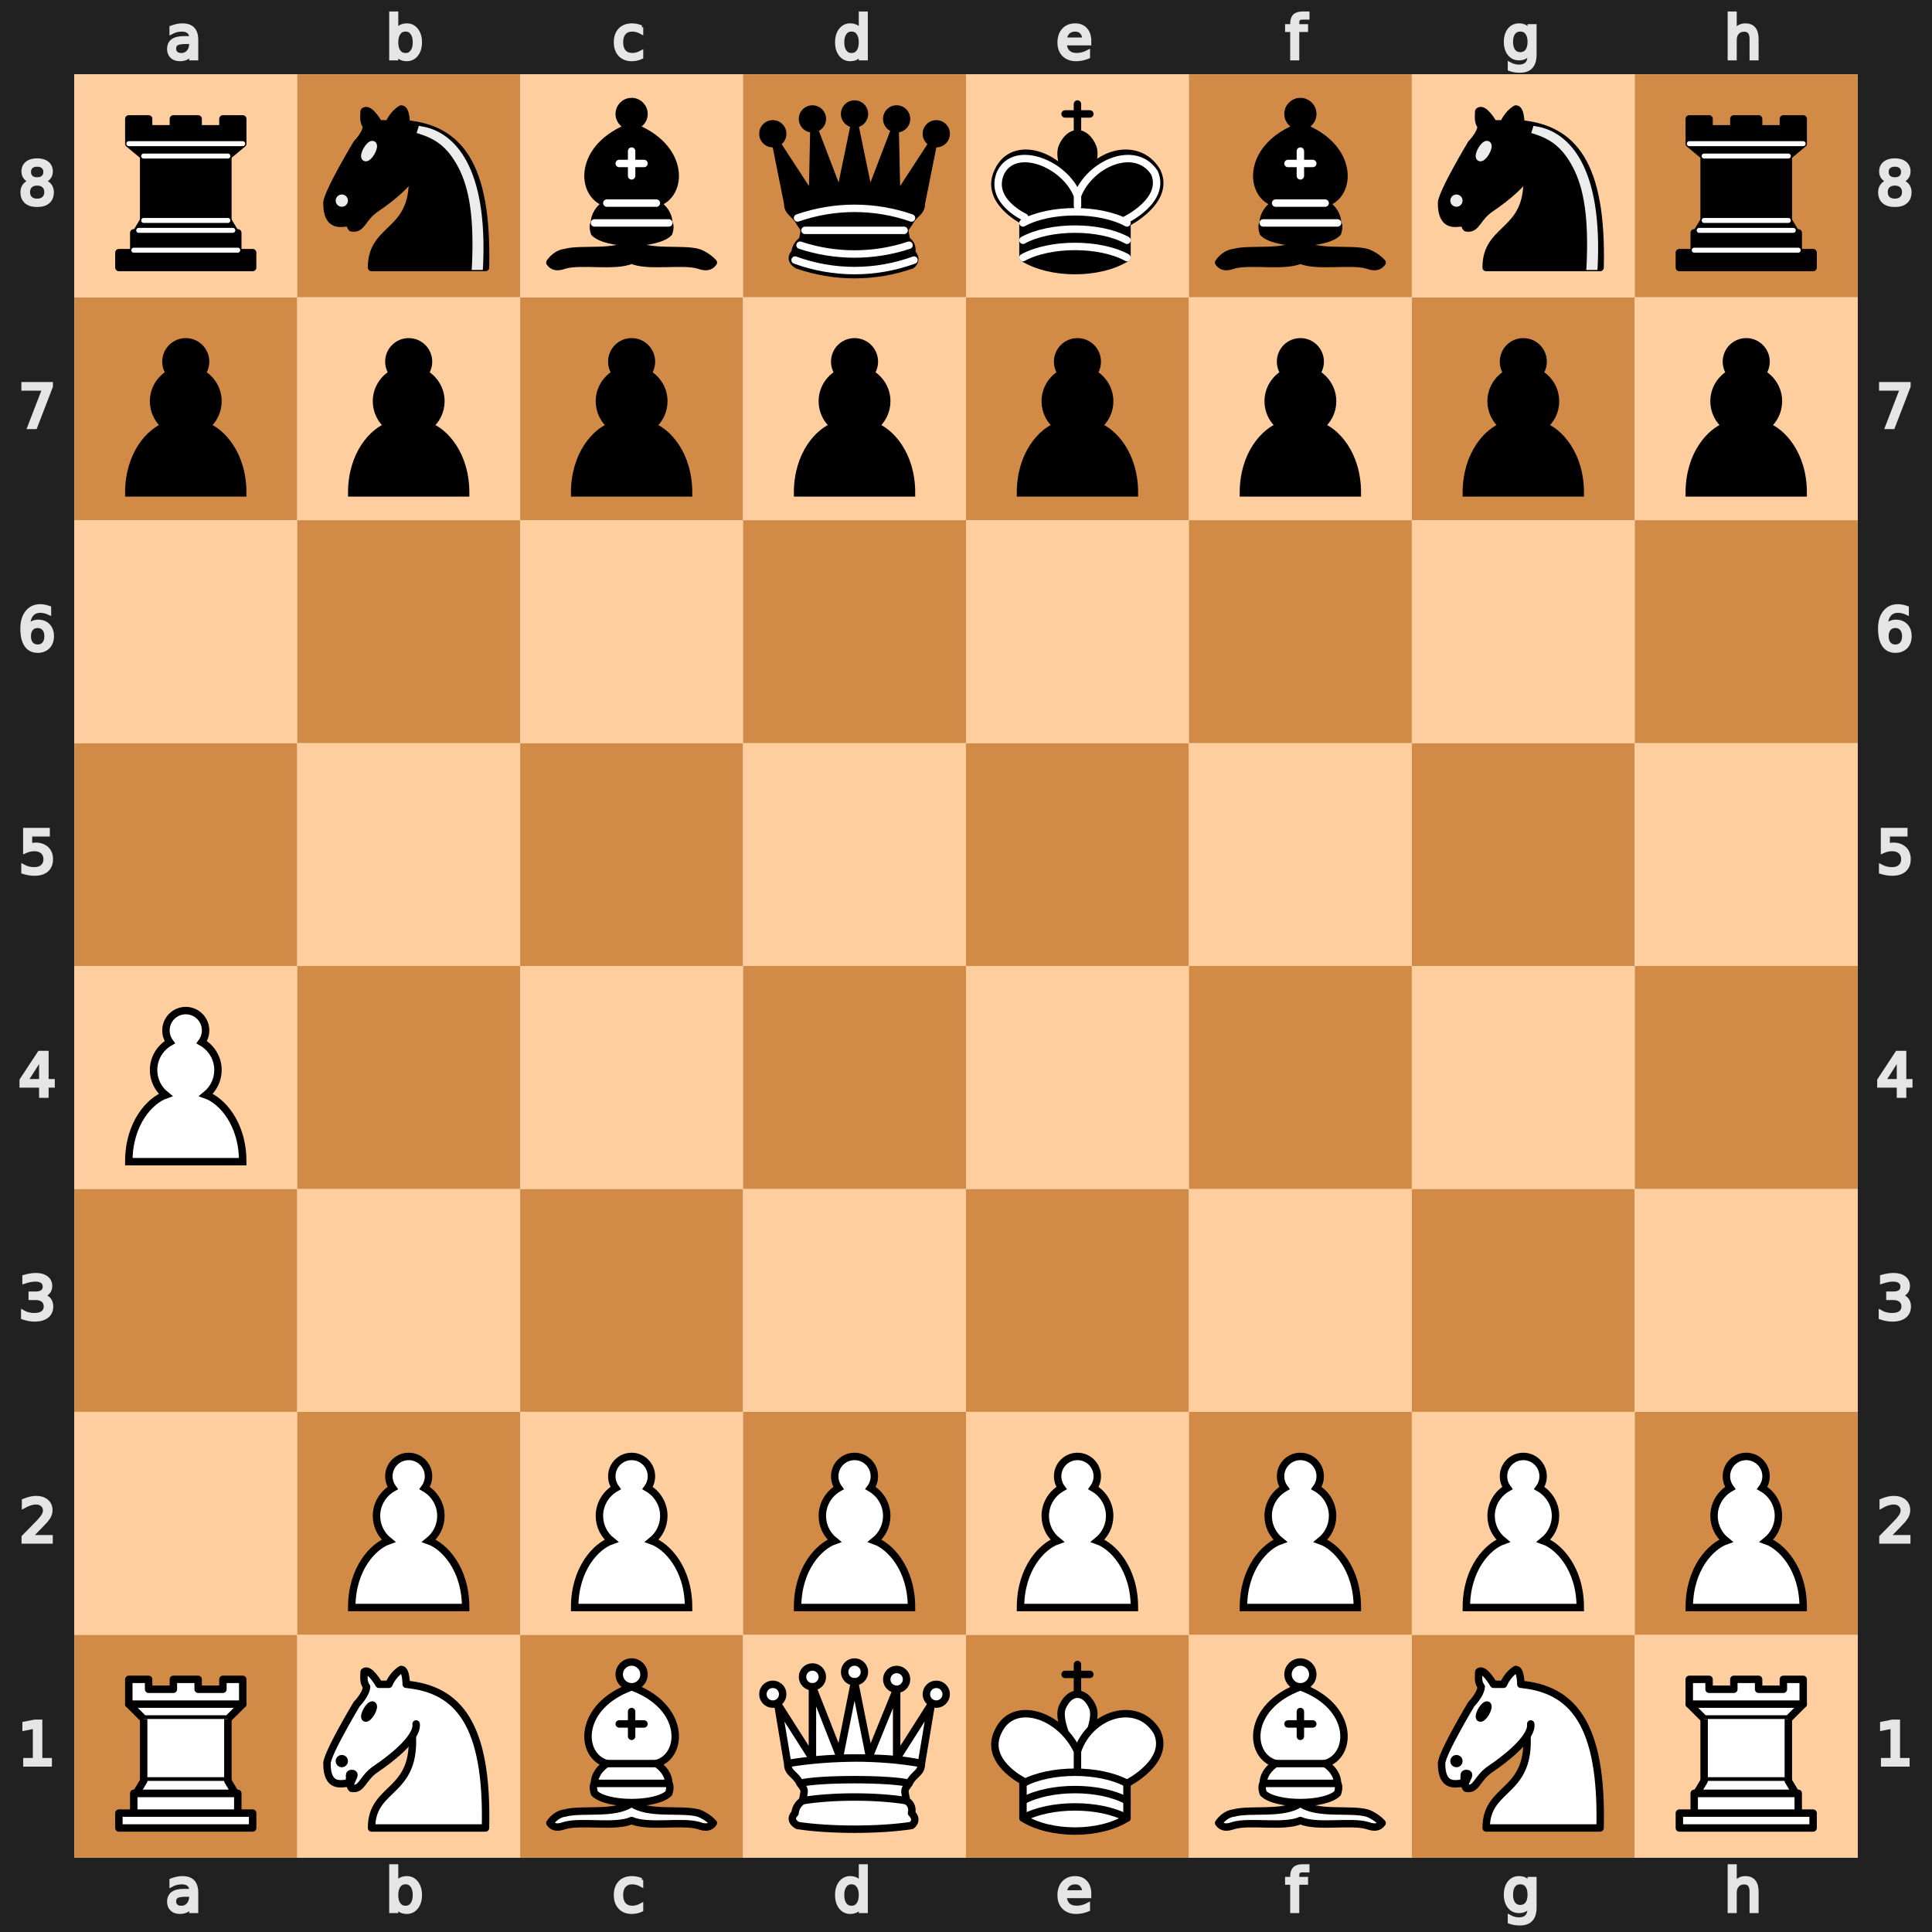
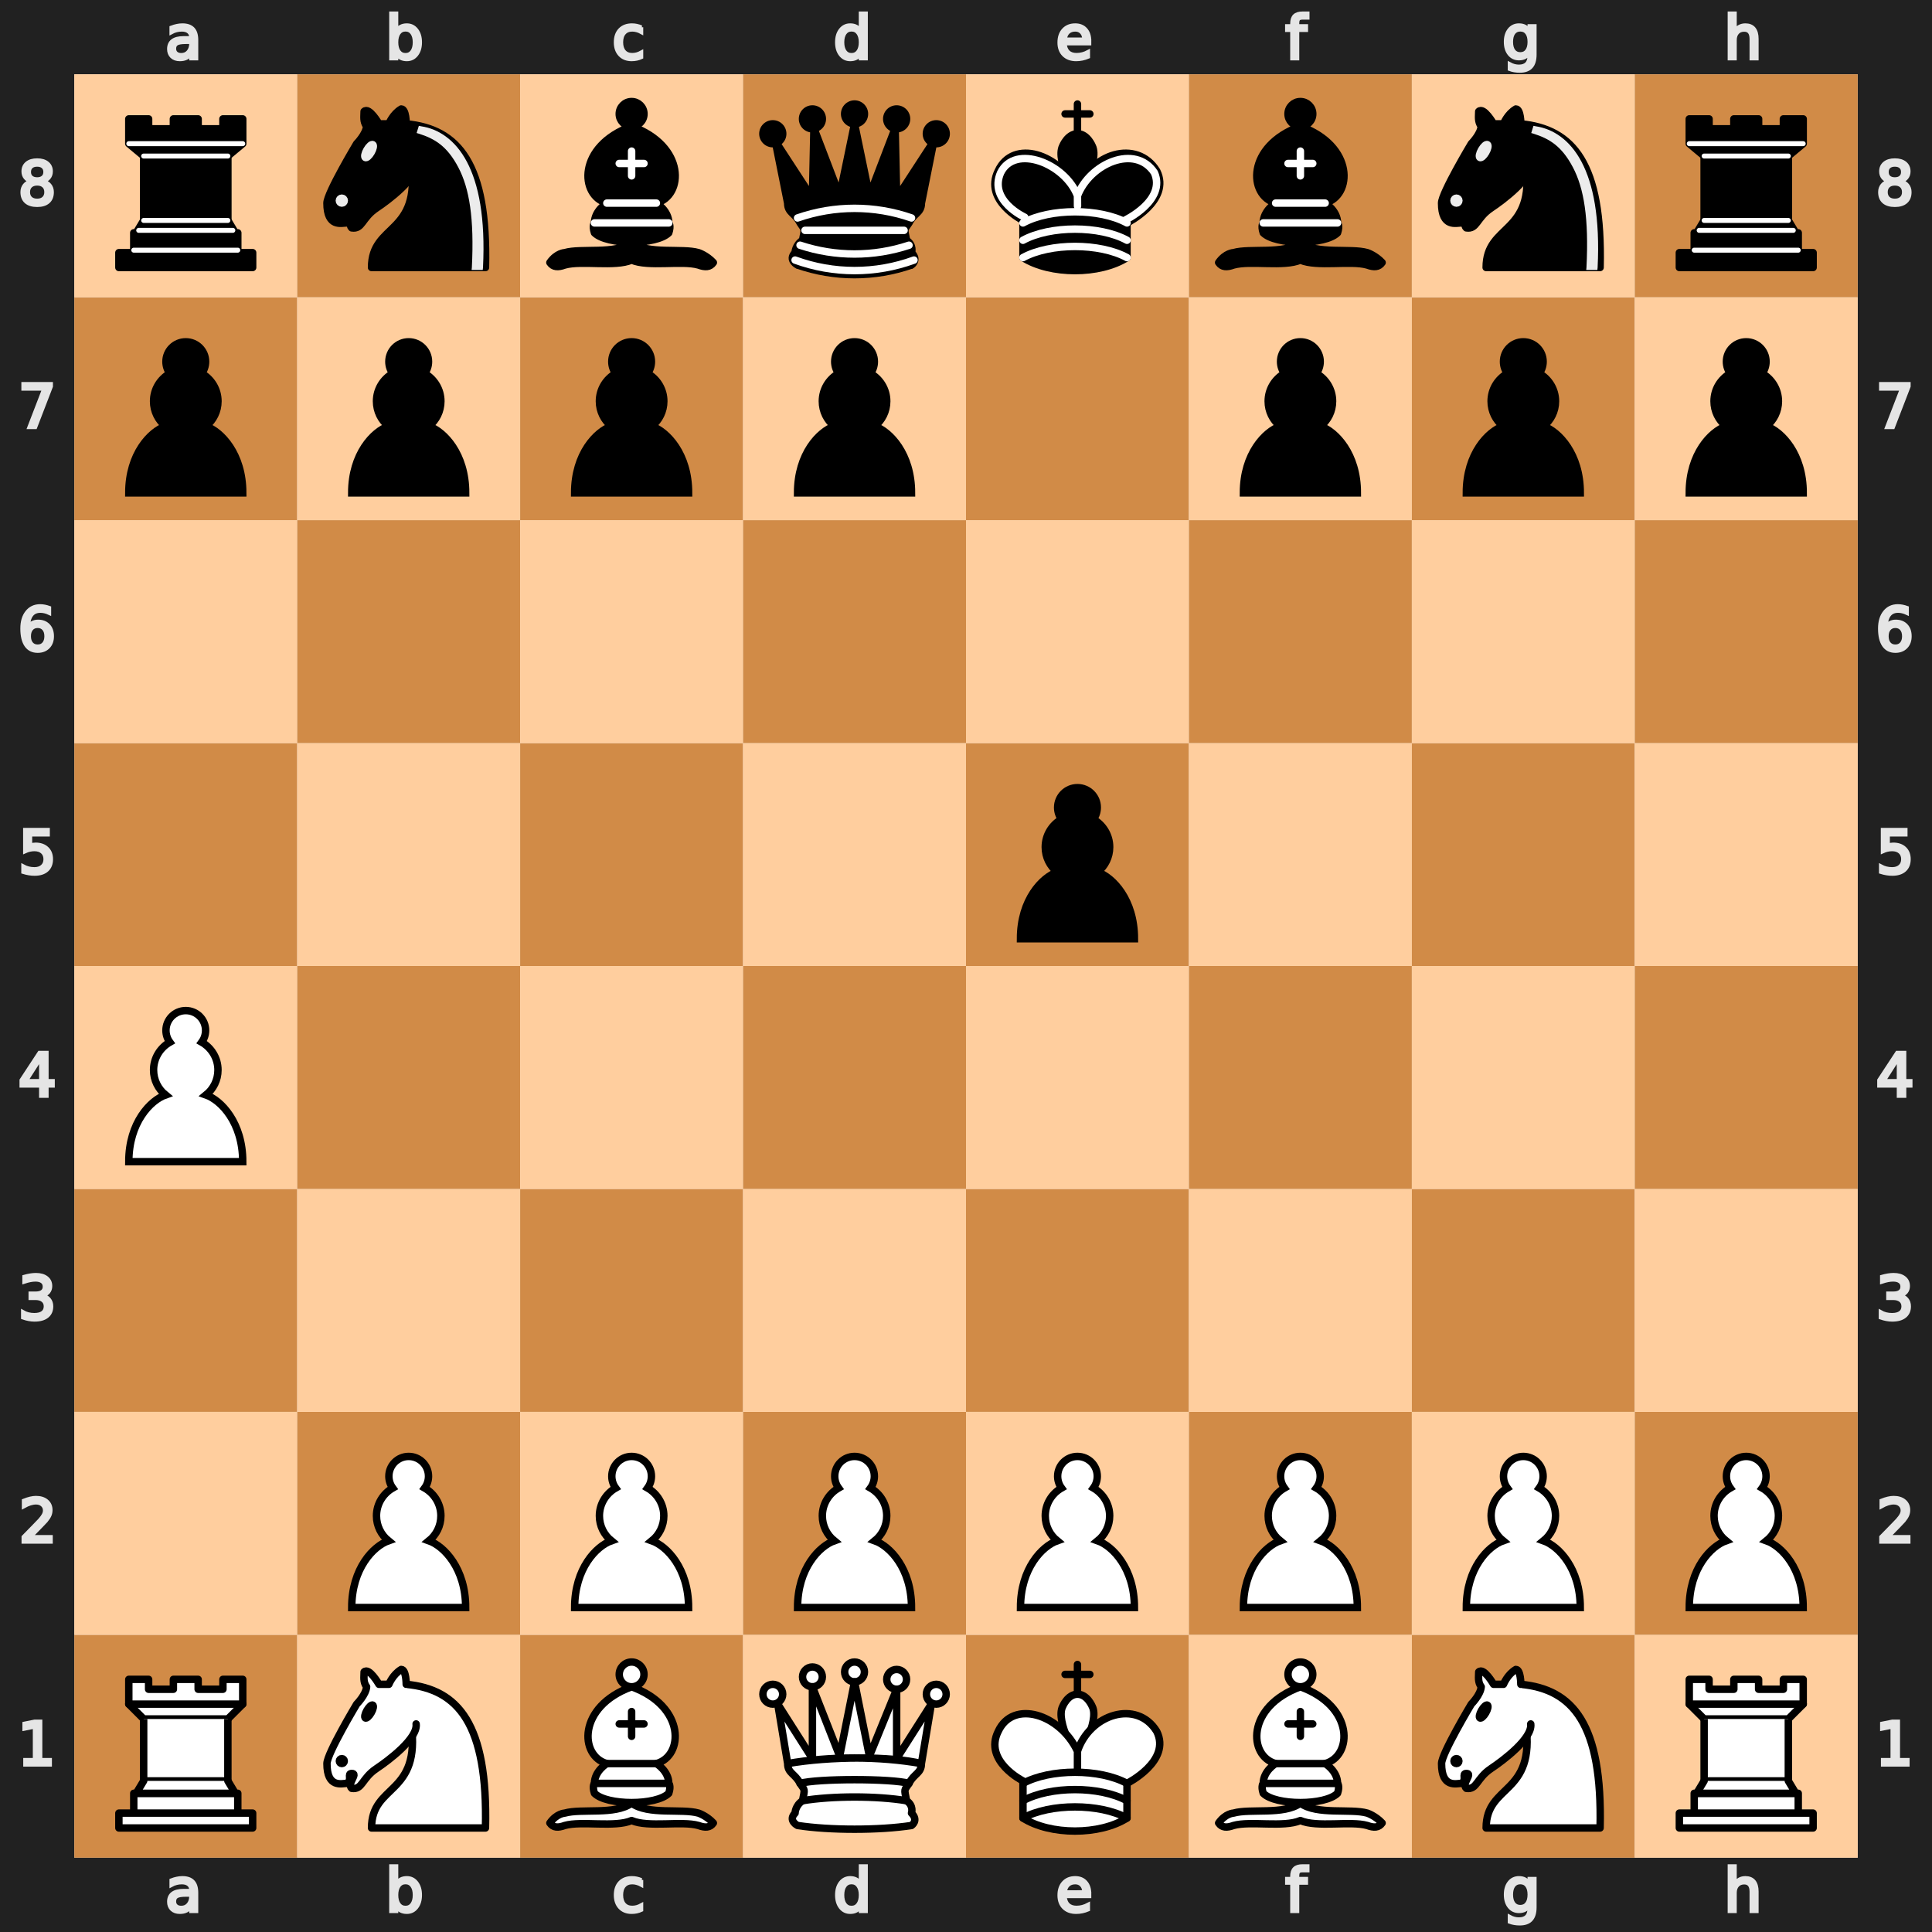
<svg xmlns="http://www.w3.org/2000/svg" xmlns:xlink="http://www.w3.org/1999/xlink" viewBox="0 0 390 390">
  <defs>
    <g id="white-pawn" class="white pawn">
      <path d="M22.5 9c-2.21 0-4 1.79-4 4 0 .89.29 1.71.78 2.38C17.33 16.5 16 18.59 16 21c0 2.03.94 3.84 2.41 5.03-3 1.06-7.41 5.55-7.41 13.47h23c0-7.92-4.41-12.41-7.41-13.47 1.47-1.19 2.41-3 2.41-5.03 0-2.41-1.33-4.5-3.28-5.62.49-.67.78-1.49.78-2.38 0-2.21-1.79-4-4-4z" fill="#fff" stroke="#000" stroke-width="1.5" stroke-linecap="round" />
    </g>
    <g id="white-knight" class="white knight" fill="none" fill-rule="evenodd" stroke="#000" stroke-width="1.5" stroke-linecap="round" stroke-linejoin="round">
      <path d="M 22,10 C 32.5,11 38.5,18 38,39 L 15,39 C 15,30 25,32.5 23,18" style="fill:#ffffff; stroke:#000000;" />
      <path d="M 24,18 C 24.38,20.91 18.45,25.37 16,27 C 13,29 13.18,31.34 11,31 C 9.958,30.06 12.41,27.96 11,28 C 10,28 11.19,29.23 10,30 C 9,30 5.997,31 6,26 C 6,24 12,14 12,14 C 12,14 13.89,12.1 14,10.5 C 13.27,9.506 13.5,8.5 13.5,7.5 C 14.5,6.5 16.5,10 16.5,10 L 18.5,10 C 18.5,10 19.28,8.008 21,7 C 22,7 22,10 22,10" style="fill:#ffffff; stroke:#000000;" />
      <path d="M 9.5 25.5 A 0.5 0.5 0 1 1 8.5,25.5 A 0.5 0.5 0 1 1 9.5 25.5 z" style="fill:#000000; stroke:#000000;" />
      <path d="M 15 15.5 A 0.5 1.5 0 1 1 14,15.5 A 0.5 1.5 0 1 1 15 15.5 z" transform="matrix(0.866,0.5,-0.5,0.866,9.693,-5.173)" style="fill:#000000; stroke:#000000;" />
    </g>
    <g id="white-bishop" class="white bishop" fill="none" fill-rule="evenodd" stroke="#000" stroke-width="1.5" stroke-linecap="round" stroke-linejoin="round">
      <g fill="#fff" stroke-linecap="butt">
        <path d="M9 36c3.39-.97 10.11.43 13.5-2 3.39 2.43 10.11 1.03 13.5 2 0 0 1.65.54 3 2-.68.97-1.65.99-3 .5-3.39-.97-10.11.46-13.5-1-3.39 1.46-10.11.03-13.5 1-1.354.49-2.323.47-3-.5 1.354-1.94 3-2 3-2zM15 32c2.5 2.5 12.5 2.5 15 0 .5-1.5 0-2 0-2 0-2.5-2.5-4-2.5-4 5.5-1.5 6-11.5-5-15.5-11 4-10.5 14-5 15.5 0 0-2.5 1.5-2.5 4 0 0-.5.5 0 2zM25 8a2.5 2.5 0 1 1-5 0 2.5 2.5 0 1 1 5 0z" />
      </g>
      <path d="M17.5 26h10M15 30h15m-7.5-14.5v5M20 18h5" stroke-linejoin="miter" />
    </g>
    <g id="white-rook" class="white rook" fill="#fff" fill-rule="evenodd" stroke="#000" stroke-width="1.5" stroke-linecap="round" stroke-linejoin="round">
      <path d="M9 39h27v-3H9v3zM12 36v-4h21v4H12zM11 14V9h4v2h5V9h5v2h5V9h4v5" stroke-linecap="butt" />
      <path d="M34 14l-3 3H14l-3-3" />
      <path d="M31 17v12.5H14V17" stroke-linecap="butt" stroke-linejoin="miter" />
      <path d="M31 29.5l1.5 2.5h-20l1.5-2.5" />
      <path d="M11 14h23" fill="none" stroke-linejoin="miter" />
    </g>
    <g id="white-queen" class="white queen" fill="#fff" fill-rule="evenodd" stroke="#000" stroke-width="1.5" stroke-linecap="round" stroke-linejoin="round">
      <path d="M8 12a2 2 0 1 1-4 0 2 2 0 1 1 4 0zM24.5 7.5a2 2 0 1 1-4 0 2 2 0 1 1 4 0zM41 12a2 2 0 1 1-4 0 2 2 0 1 1 4 0zM16 8.5a2 2 0 1 1-4 0 2 2 0 1 1 4 0zM33 9a2 2 0 1 1-4 0 2 2 0 1 1 4 0z" />
      <path d="M9 26c8.5-1.5 21-1.5 27 0l2-12-7 11V11l-5.5 13.5-3-15-3 15-5.5-14V25L7 14l2 12zM9 26c0 2 1.5 2 2.5 4 1 1.5 1 1 .5 3.5-1.5 1-1.5 2.5-1.5 2.5-1.5 1.5.5 2.5.5 2.5 6.5 1 16.5 1 23 0 0 0 1.5-1 0-2.5 0 0 .5-1.5-1-2.5-.5-2.5-.5-2 .5-3.5 1-2 2.5-2 2.5-4-8.5-1.5-18.5-1.5-27 0z" stroke-linecap="butt" />
      <path d="M11.5 30c3.5-1 18.5-1 22 0M12 33.5c6-1 15-1 21 0" fill="none" />
    </g>
    <g id="white-king" class="white king" fill="none" fill-rule="evenodd" stroke="#000" stroke-width="1.5" stroke-linecap="round" stroke-linejoin="round">
      <path d="M22.5 11.63V6M20 8h5" stroke-linejoin="miter" />
      <path d="M22.5 25s4.5-7.5 3-10.5c0 0-1-2.5-3-2.5s-3 2.5-3 2.5c-1.5 3 3 10.5 3 10.5" fill="#fff" stroke-linecap="butt" stroke-linejoin="miter" />
      <path d="M11.5 37c5.5 3.5 15.5 3.5 21 0v-7s9-4.5 6-10.5c-4-6.5-13.5-3.5-16 4V27v-3.5c-3.5-7.5-13-10.5-16-4-3 6 5 10 5 10V37z" fill="#fff" />
      <path d="M11.5 30c5.5-3 15.5-3 21 0m-21 3.5c5.5-3 15.5-3 21 0m-21 3.5c5.5-3 15.5-3 21 0" />
    </g>
    <g id="black-pawn" class="black pawn">
      <path d="M22.5 9c-2.21 0-4 1.79-4 4 0 .89.29 1.71.78 2.38C17.33 16.5 16 18.59 16 21c0 2.03.94 3.84 2.41 5.03-3 1.06-7.41 5.55-7.41 13.47h23c0-7.92-4.41-12.41-7.41-13.47 1.47-1.19 2.41-3 2.41-5.03 0-2.41-1.33-4.5-3.28-5.62.49-.67.78-1.49.78-2.38 0-2.21-1.79-4-4-4z" fill="#000" stroke="#000" stroke-width="1.5" stroke-linecap="round" />
    </g>
    <g id="black-knight" class="black knight" fill="none" fill-rule="evenodd" stroke="#000" stroke-width="1.5" stroke-linecap="round" stroke-linejoin="round">
      <path d="M 22,10 C 32.5,11 38.5,18 38,39 L 15,39 C 15,30 25,32.5 23,18" style="fill:#000000; stroke:#000000;" />
      <path d="M 24,18 C 24.38,20.91 18.45,25.37 16,27 C 13,29 13.18,31.34 11,31 C 9.958,30.06 12.41,27.96 11,28 C 10,28 11.19,29.23 10,30 C 9,30 5.997,31 6,26 C 6,24 12,14 12,14 C 12,14 13.89,12.1 14,10.5 C 13.27,9.506 13.5,8.5 13.5,7.5 C 14.5,6.5 16.5,10 16.5,10 L 18.5,10 C 18.5,10 19.28,8.008 21,7 C 22,7 22,10 22,10" style="fill:#000000; stroke:#000000;" />
      <path d="M 9.5 25.5 A 0.5 0.5 0 1 1 8.5,25.5 A 0.5 0.5 0 1 1 9.5 25.5 z" style="fill:#ececec; stroke:#ececec;" />
      <path d="M 15 15.5 A 0.5 1.5 0 1 1 14,15.5 A 0.5 1.5 0 1 1 15 15.5 z" transform="matrix(0.866,0.5,-0.5,0.866,9.693,-5.173)" style="fill:#ececec; stroke:#ececec;" />
      <path d="M 24.55,10.4 L 24.1,11.85 L 24.6,12 C 27.75,13 30.25,14.49 32.5,18.75 C 34.75,23.01 35.75,29.06 35.25,39 L 35.2,39.5 L 37.45,39.5 L 37.5,39 C 38,28.94 36.62,22.15 34.25,17.66 C 31.88,13.17 28.46,11.02 25.06,10.5 L 24.55,10.4 z " style="fill:#ececec; stroke:none;" />
    </g>
    <g id="black-bishop" class="black bishop" fill="none" fill-rule="evenodd" stroke="#000" stroke-width="1.5" stroke-linecap="round" stroke-linejoin="round">
      <path d="M9 36c3.39-.97 10.11.43 13.5-2 3.39 2.43 10.11 1.03 13.5 2 0 0 1.65.54 3 2-.68.97-1.65.99-3 .5-3.39-.97-10.11.46-13.5-1-3.39 1.46-10.11.03-13.5 1-1.354.49-2.323.47-3-.5 1.354-1.94 3-2 3-2zm6-4c2.5 2.5 12.5 2.5 15 0 .5-1.5 0-2 0-2 0-2.5-2.5-4-2.5-4 5.5-1.5 6-11.5-5-15.5-11 4-10.5 14-5 15.5 0 0-2.5 1.5-2.5 4 0 0-.5.5 0 2zM25 8a2.5 2.5 0 1 1-5 0 2.5 2.5 0 1 1 5 0z" fill="#000" stroke-linecap="butt" />
      <path d="M17.5 26h10M15 30h15m-7.5-14.5v5M20 18h5" stroke="#fff" stroke-linejoin="miter" />
    </g>
    <g id="black-rook" class="black rook" fill="#000" fill-rule="evenodd" stroke="#000" stroke-width="1.5" stroke-linecap="round" stroke-linejoin="round">
      <path d="M9 39h27v-3H9v3zM12.5 32l1.5-2.5h17l1.5 2.5h-20zM12 36v-4h21v4H12z" stroke-linecap="butt" />
      <path d="M14 29.5v-13h17v13H14z" stroke-linecap="butt" stroke-linejoin="miter" />
      <path d="M14 16.5L11 14h23l-3 2.5H14zM11 14V9h4v2h5V9h5v2h5V9h4v5H11z" stroke-linecap="butt" />
      <path d="M12 35.5h21M13 31.5h19M14 29.5h17M14 16.5h17M11 14h23" fill="none" stroke="#fff" stroke-width="1" stroke-linejoin="miter" />
    </g>
    <g id="black-queen" class="black queen" fill="#000" fill-rule="evenodd" stroke="#000" stroke-width="1.5" stroke-linecap="round" stroke-linejoin="round">
      <g fill="#000" stroke="none">
        <circle cx="6" cy="12" r="2.75" />
        <circle cx="14" cy="9" r="2.75" />
        <circle cx="22.5" cy="8" r="2.75" />
        <circle cx="31" cy="9" r="2.75" />
        <circle cx="39" cy="12" r="2.75" />
      </g>
      <path d="M9 26c8.5-1.5 21-1.5 27 0l2.5-12.5L31 25l-.3-14.1-5.2 13.6-3-14.5-3 14.5-5.2-13.6L14 25 6.5 13.5 9 26zM9 26c0 2 1.5 2 2.5 4 1 1.5 1 1 .5 3.5-1.5 1-1.5 2.5-1.5 2.5-1.5 1.5.5 2.5.5 2.5 6.5 1 16.5 1 23 0 0 0 1.5-1 0-2.5 0 0 .5-1.5-1-2.5-.5-2.5-.5-2 .5-3.5 1-2 2.5-2 2.5-4-8.5-1.5-18.5-1.5-27 0z" stroke-linecap="butt" />
      <path d="M11 38.5a35 35 1 0 0 23 0" fill="none" stroke-linecap="butt" />
      <path d="M11 29a35 35 1 0 1 23 0M12.5 31.5h20M11.5 34.5a35 35 1 0 0 22 0M10.5 37.5a35 35 1 0 0 24 0" fill="none" stroke="#fff" />
    </g>
    <g id="black-king" class="black king" fill="none" fill-rule="evenodd" stroke="#000" stroke-width="1.5" stroke-linecap="round" stroke-linejoin="round">
      <path d="M22.5 11.63V6" stroke-linejoin="miter" />
      <path d="M22.5 25s4.5-7.5 3-10.5c0 0-1-2.5-3-2.5s-3 2.5-3 2.5c-1.5 3 3 10.5 3 10.5" fill="#000" stroke-linecap="butt" stroke-linejoin="miter" />
      <path d="M11.5 37c5.5 3.5 15.5 3.5 21 0v-7s9-4.5 6-10.5c-4-6.5-13.5-3.5-16 4V27v-3.5c-3.5-7.5-13-10.5-16-4-3 6 5 10 5 10V37z" fill="#000" />
      <path d="M20 8h5" stroke-linejoin="miter" />
      <path d="M32 29.5s8.5-4 6.03-9.65C34.15 14 25 18 22.5 24.5l.01 2.1-.01-2.1C20 18 9.906 14 6.997 19.85c-2.497 5.65 4.853 9 4.853 9M11.5 30c5.5-3 15.5-3 21 0m-21 3.5c5.5-3 15.5-3 21 0m-21 3.5c5.5-3 15.5-3 21 0" stroke="#fff" />
    </g>
  </defs>
  <rect x="7.5" y="7.5" width="375" height="375" fill="none" stroke="#212121" stroke-width="15" />
  <g transform="translate(20, 1) scale(0.75, 0.75)" fill="#e5e5e5" stroke="#e5e5e5">
    <path d="M23.328 10.016q-1.742 0-2.414.398-.672.398-.672 1.36 0 .765.5 1.218.508.445 1.375.445 1.196 0 1.914-.843.727-.852.727-2.258v-.32zm2.867-.594v4.992h-1.437v-1.328q-.492.797-1.227 1.18-.734.375-1.797.375-1.343 0-2.14-.75-.79-.758-.79-2.024 0-1.476.985-2.226.992-.75 2.953-.75h2.016V8.75q0-.992-.656-1.531-.649-.547-1.829-.547-.75 0-1.46.18-.711.18-1.368.539V6.062q.79-.304 1.532-.453.742-.156 1.445-.156 1.898 0 2.836.984.937.985.937 2.985z" />
  </g>
  <g transform="translate(20, 375) scale(0.75, 0.75)" fill="#e5e5e5" stroke="#e5e5e5">
    <path d="M23.328 10.016q-1.742 0-2.414.398-.672.398-.672 1.36 0 .765.5 1.218.508.445 1.375.445 1.196 0 1.914-.843.727-.852.727-2.258v-.32zm2.867-.594v4.992h-1.437v-1.328q-.492.797-1.227 1.18-.734.375-1.797.375-1.343 0-2.14-.75-.79-.758-.79-2.024 0-1.476.985-2.226.992-.75 2.953-.75h2.016V8.75q0-.992-.656-1.531-.649-.547-1.829-.547-.75 0-1.46.18-.711.18-1.368.539V6.062q.79-.304 1.532-.453.742-.156 1.445-.156 1.898 0 2.836.984.937.985.937 2.985z" />
  </g>
  <g transform="translate(65, 1) scale(0.75, 0.75)" fill="#e5e5e5" stroke="#e5e5e5">
    <path d="M24.922 10.047q0-1.586-.656-2.485-.649-.906-1.79-.906-1.14 0-1.796.906-.649.899-.649 2.485 0 1.586.649 2.492.656.898 1.797.898 1.14 0 1.789-.898.656-.906.656-2.492zm-4.89-3.055q.452-.781 1.14-1.156.695-.383 1.656-.383 1.594 0 2.586 1.266 1 1.265 1 3.328 0 2.062-1 3.328-.992 1.266-2.586 1.266-.96 0-1.656-.375-.688-.383-1.14-1.164v1.312h-1.446V2.258h1.445z" />
  </g>
  <g transform="translate(65, 375) scale(0.75, 0.75)" fill="#e5e5e5" stroke="#e5e5e5">
    <path d="M24.922 10.047q0-1.586-.656-2.485-.649-.906-1.79-.906-1.14 0-1.796.906-.649.899-.649 2.485 0 1.586.649 2.492.656.898 1.797.898 1.14 0 1.789-.898.656-.906.656-2.492zm-4.89-3.055q.452-.781 1.14-1.156.695-.383 1.656-.383 1.594 0 2.586 1.266 1 1.265 1 3.328 0 2.062-1 3.328-.992 1.266-2.586 1.266-.96 0-1.656-.375-.688-.383-1.14-1.164v1.312h-1.446V2.258h1.445z" />
  </g>
  <g transform="translate(110, 1) scale(0.75, 0.75)" fill="#e5e5e5" stroke="#e5e5e5">
    <path d="M25.96 6v1.344q-.608-.336-1.226-.5-.609-.172-1.234-.172-1.398 0-2.172.89-.773.883-.773 2.485 0 1.601.773 2.492.774.883 2.172.883.625 0 1.234-.164.618-.172 1.227-.508v1.328q-.602.281-1.25.422-.64.14-1.367.14-1.977 0-3.14-1.242-1.165-1.242-1.165-3.351 0-2.14 1.172-3.367 1.18-1.227 3.227-1.227.664 0 1.296.14.633.134 1.227.407z" />
  </g>
  <g transform="translate(110, 375) scale(0.75, 0.75)" fill="#e5e5e5" stroke="#e5e5e5">
    <path d="M25.96 6v1.344q-.608-.336-1.226-.5-.609-.172-1.234-.172-1.398 0-2.172.89-.773.883-.773 2.485 0 1.601.773 2.492.774.883 2.172.883.625 0 1.234-.164.618-.172 1.227-.508v1.328q-.602.281-1.25.422-.64.14-1.367.14-1.977 0-3.14-1.242-1.165-1.242-1.165-3.351 0-2.14 1.172-3.367 1.18-1.227 3.227-1.227.664 0 1.296.14.633.134 1.227.407z" />
  </g>
  <g transform="translate(155, 1) scale(0.75, 0.75)" fill="#e5e5e5" stroke="#e5e5e5">
    <path d="M24.973 6.992V2.258h1.437v12.156h-1.437v-1.312q-.453.78-1.149 1.164-.687.375-1.656.375-1.586 0-2.586-1.266-.992-1.266-.992-3.328 0-2.063.992-3.328 1-1.266 2.586-1.266.969 0 1.656.383.696.375 1.149 1.156zm-4.899 3.055q0 1.586.649 2.492.656.898 1.797.898 1.14 0 1.796-.898.657-.906.657-2.492 0-1.586-.657-2.485-.656-.906-1.796-.906-1.141 0-1.797.906-.649.899-.649 2.485z" />
  </g>
  <g transform="translate(155, 375) scale(0.75, 0.75)" fill="#e5e5e5" stroke="#e5e5e5">
    <path d="M24.973 6.992V2.258h1.437v12.156h-1.437v-1.312q-.453.78-1.149 1.164-.687.375-1.656.375-1.586 0-2.586-1.266-.992-1.266-.992-3.328 0-2.063.992-3.328 1-1.266 2.586-1.266.969 0 1.656.383.696.375 1.149 1.156zm-4.899 3.055q0 1.586.649 2.492.656.898 1.797.898 1.14 0 1.796-.898.657-.906.657-2.492 0-1.586-.657-2.485-.656-.906-1.796-.906-1.141 0-1.797.906-.649.899-.649 2.485z" />
  </g>
  <g transform="translate(200, 1) scale(0.75, 0.75)" fill="#e5e5e5" stroke="#e5e5e5">
    <path d="M26.555 9.68v.703h-6.61q.094 1.484.89 2.265.806.774 2.235.774.828 0 1.602-.203.781-.203 1.547-.61v1.36q-.774.328-1.586.5-.813.172-1.649.172-2.093 0-3.32-1.22-1.219-1.218-1.219-3.296 0-2.148 1.157-3.406 1.164-1.266 3.132-1.266 1.766 0 2.79 1.14 1.03 1.134 1.03 3.087zm-1.438-.422q-.015-1.18-.664-1.883-.64-.703-1.703-.703-1.203 0-1.93.68-.718.68-.828 1.914z" />
  </g>
  <g transform="translate(200, 375) scale(0.75, 0.75)" fill="#e5e5e5" stroke="#e5e5e5">
    <path d="M26.555 9.68v.703h-6.61q.094 1.484.89 2.265.806.774 2.235.774.828 0 1.602-.203.781-.203 1.547-.61v1.36q-.774.328-1.586.5-.813.172-1.649.172-2.093 0-3.32-1.22-1.219-1.218-1.219-3.296 0-2.148 1.157-3.406 1.164-1.266 3.132-1.266 1.766 0 2.79 1.14 1.03 1.134 1.03 3.087zm-1.438-.422q-.015-1.18-.664-1.883-.64-.703-1.703-.703-1.203 0-1.93.68-.718.68-.828 1.914z" />
  </g>
  <g transform="translate(245, 1) scale(0.75, 0.75)" fill="#e5e5e5" stroke="#e5e5e5">
    <path d="M25.285 2.258v1.195H23.91q-.773 0-1.078.313-.297.312-.297 1.125v.773h2.367v1.117h-2.367v7.633H21.09V6.781h-1.375V5.664h1.375v-.61q0-1.46.68-2.124.68-.672 2.156-.672z" />
  </g>
  <g transform="translate(245, 375) scale(0.75, 0.75)" fill="#e5e5e5" stroke="#e5e5e5">
    <path d="M25.285 2.258v1.195H23.91q-.773 0-1.078.313-.297.312-.297 1.125v.773h2.367v1.117h-2.367v7.633H21.09V6.781h-1.375V5.664h1.375v-.61q0-1.46.68-2.124.68-.672 2.156-.672z" />
  </g>
  <g transform="translate(290, 1) scale(0.75, 0.75)" fill="#e5e5e5" stroke="#e5e5e5">
    <path d="M24.973 9.937q0-1.562-.649-2.421-.64-.86-1.804-.86-1.157 0-1.805.86-.64.859-.64 2.421 0 1.555.64 2.415.648.859 1.805.859 1.164 0 1.804-.86.649-.859.649-2.414zm1.437 3.391q0 2.234-.992 3.32-.992 1.094-3.04 1.094-.757 0-1.429-.117-.672-.11-1.304-.344v-1.398q.632.344 1.25.508.617.164 1.257.164 1.414 0 2.118-.743.703-.734.703-2.226v-.711q-.446.773-1.141 1.156-.695.383-1.664.383-1.61 0-2.594-1.227-.984-1.226-.984-3.25 0-2.03.984-3.257.985-1.227 2.594-1.227.969 0 1.664.383t1.14 1.156V5.664h1.438z" />
  </g>
  <g transform="translate(290, 375) scale(0.75, 0.75)" fill="#e5e5e5" stroke="#e5e5e5">
    <path d="M24.973 9.937q0-1.562-.649-2.421-.64-.86-1.804-.86-1.157 0-1.805.86-.64.859-.64 2.421 0 1.555.64 2.415.648.859 1.805.859 1.164 0 1.804-.86.649-.859.649-2.414zm1.437 3.391q0 2.234-.992 3.32-.992 1.094-3.04 1.094-.757 0-1.429-.117-.672-.11-1.304-.344v-1.398q.632.344 1.25.508.617.164 1.257.164 1.414 0 2.118-.743.703-.734.703-2.226v-.711q-.446.773-1.141 1.156-.695.383-1.664.383-1.61 0-2.594-1.227-.984-1.226-.984-3.25 0-2.03.984-3.257.985-1.227 2.594-1.227.969 0 1.664.383t1.14 1.156V5.664h1.438z" />
  </g>
  <g transform="translate(335, 1) scale(0.75, 0.75)" fill="#e5e5e5" stroke="#e5e5e5">
    <path d="M26.164 9.133v5.281h-1.437V9.18q0-1.243-.485-1.86-.484-.617-1.453-.617-1.164 0-1.836.742-.672.742-.672 2.024v4.945h-1.445V2.258h1.445v4.765q.516-.789 1.211-1.18.703-.39 1.617-.39 1.508 0 2.282.938.773.93.773 2.742z" />
  </g>
  <g transform="translate(335, 375) scale(0.75, 0.75)" fill="#e5e5e5" stroke="#e5e5e5">
    <path d="M26.164 9.133v5.281h-1.437V9.18q0-1.243-.485-1.86-.484-.617-1.453-.617-1.164 0-1.836.742-.672.742-.672 2.024v4.945h-1.445V2.258h1.445v4.765q.516-.789 1.211-1.18.703-.39 1.617-.39 1.508 0 2.282.938.773.93.773 2.742z" />
  </g>
  <g transform="translate(0, 335) scale(0.75, 0.75)" fill="#e5e5e5" stroke="#e5e5e5">
    <path d="M6.754 26.996h2.578v-8.898l-2.805.562v-1.437l2.79-.563h1.578v10.336h2.578v1.328h-6.72z" />
  </g>
  <g transform="translate(375, 335) scale(0.75, 0.75)" fill="#e5e5e5" stroke="#e5e5e5">
    <path d="M6.754 26.996h2.578v-8.898l-2.805.562v-1.437l2.79-.563h1.578v10.336h2.578v1.328h-6.72z" />
  </g>
  <g transform="translate(0, 290) scale(0.75, 0.75)" fill="#e5e5e5" stroke="#e5e5e5">
    <path d="M8.195 26.996h5.508v1.328H6.297v-1.328q.898-.93 2.445-2.492 1.555-1.57 1.953-2.024.758-.851 1.055-1.437.305-.594.305-1.164 0-.93-.657-1.516-.648-.586-1.695-.586-.742 0-1.57.258-.82.258-1.758.781v-1.593q.953-.383 1.781-.578.828-.196 1.516-.196 1.812 0 2.89.906 1.079.907 1.079 2.422 0 .72-.274 1.368-.265.64-.976 1.515-.196.227-1.243 1.313-1.046 1.078-2.953 3.023z" />
  </g>
  <g transform="translate(375, 290) scale(0.75, 0.75)" fill="#e5e5e5" stroke="#e5e5e5">
    <path d="M8.195 26.996h5.508v1.328H6.297v-1.328q.898-.93 2.445-2.492 1.555-1.57 1.953-2.024.758-.851 1.055-1.437.305-.594.305-1.164 0-.93-.657-1.516-.648-.586-1.695-.586-.742 0-1.57.258-.82.258-1.758.781v-1.593q.953-.383 1.781-.578.828-.196 1.516-.196 1.812 0 2.89.906 1.079.907 1.079 2.422 0 .72-.274 1.368-.265.64-.976 1.515-.196.227-1.243 1.313-1.046 1.078-2.953 3.023z" />
  </g>
  <g transform="translate(0, 245) scale(0.75, 0.75)" fill="#e5e5e5" stroke="#e5e5e5">
    <path d="M11.434 22.035q1.132.242 1.765 1.008.64.766.64 1.89 0 1.727-1.187 2.672-1.187.946-3.375.946-.734 0-1.515-.149-.774-.14-1.602-.43V26.45q.656.383 1.438.578.78.196 1.632.196 1.485 0 2.258-.586.782-.586.782-1.703 0-1.032-.727-1.61-.719-.586-2.008-.586h-1.36v-1.297h1.423q1.164 0 1.78-.46.618-.47.618-1.344 0-.899-.64-1.375-.633-.485-1.82-.485-.65 0-1.391.141-.743.14-1.633.437V16.95q.898-.25 1.68-.375.788-.125 1.484-.125 1.797 0 2.844.82 1.046.813 1.046 2.204 0 .968-.554 1.64-.555.664-1.578.922z" />
  </g>
  <g transform="translate(375, 245) scale(0.75, 0.75)" fill="#e5e5e5" stroke="#e5e5e5">
    <path d="M11.434 22.035q1.132.242 1.765 1.008.64.766.64 1.89 0 1.727-1.187 2.672-1.187.946-3.375.946-.734 0-1.515-.149-.774-.14-1.602-.43V26.45q.656.383 1.438.578.78.196 1.632.196 1.485 0 2.258-.586.782-.586.782-1.703 0-1.032-.727-1.61-.719-.586-2.008-.586h-1.36v-1.297h1.423q1.164 0 1.78-.46.618-.47.618-1.344 0-.899-.64-1.375-.633-.485-1.82-.485-.65 0-1.391.141-.743.14-1.633.437V16.95q.898-.25 1.68-.375.788-.125 1.484-.125 1.797 0 2.844.82 1.046.813 1.046 2.204 0 .968-.554 1.64-.555.664-1.578.922z" />
  </g>
  <g transform="translate(0, 200) scale(0.75, 0.75)" fill="#e5e5e5" stroke="#e5e5e5">
    <path d="M11.016 18.035L7.03 24.262h3.985zm-.414-1.375h1.984v7.602h1.664v1.312h-1.664v2.75h-1.57v-2.75H5.75v-1.523z" />
  </g>
  <g transform="translate(375, 200) scale(0.75, 0.75)" fill="#e5e5e5" stroke="#e5e5e5">
    <path d="M11.016 18.035L7.03 24.262h3.985zm-.414-1.375h1.984v7.602h1.664v1.312h-1.664v2.75h-1.57v-2.75H5.75v-1.523z" />
  </g>
  <g transform="translate(0, 155) scale(0.75, 0.75)" fill="#e5e5e5" stroke="#e5e5e5">
    <path d="M6.719 16.66h6.195v1.328h-4.75v2.86q.344-.118.688-.172.343-.063.687-.063 1.953 0 3.094 1.07 1.14 1.07 1.14 2.899 0 1.883-1.171 2.93-1.172 1.039-3.305 1.039-.735 0-1.5-.125-.758-.125-1.57-.375v-1.586q.703.383 1.453.57.75.188 1.586.188 1.351 0 2.14-.711.79-.711.79-1.93 0-1.219-.79-1.93-.789-.71-2.14-.71-.633 0-1.266.14-.625.14-1.281.438z" />
  </g>
  <g transform="translate(375, 155) scale(0.75, 0.75)" fill="#e5e5e5" stroke="#e5e5e5">
    <path d="M6.719 16.66h6.195v1.328h-4.75v2.86q.344-.118.688-.172.343-.063.687-.063 1.953 0 3.094 1.07 1.14 1.07 1.14 2.899 0 1.883-1.171 2.93-1.172 1.039-3.305 1.039-.735 0-1.5-.125-.758-.125-1.57-.375v-1.586q.703.383 1.453.57.75.188 1.586.188 1.351 0 2.14-.711.79-.711.79-1.93 0-1.219-.79-1.93-.789-.71-2.14-.71-.633 0-1.266.14-.625.14-1.281.438z" />
  </g>
  <g transform="translate(0, 110) scale(0.75, 0.75)" fill="#e5e5e5" stroke="#e5e5e5">
    <path d="M10.137 21.863q-1.063 0-1.688.727-.617.726-.617 1.992 0 1.258.617 1.992.625.727 1.688.727 1.062 0 1.68-.727.624-.734.624-1.992 0-1.266-.625-1.992-.617-.727-1.68-.727zm3.133-4.945v1.437q-.594-.28-1.204-.43-.601-.148-1.195-.148-1.562 0-2.39 1.055-.82 1.055-.938 3.188.46-.68 1.156-1.04.696-.367 1.531-.367 1.758 0 2.774 1.07 1.023 1.063 1.023 2.899 0 1.797-1.062 2.883-1.063 1.086-2.828 1.086-2.024 0-3.094-1.547-1.07-1.555-1.07-4.5 0-2.766 1.312-4.406 1.313-1.649 3.524-1.649.593 0 1.195.117.61.118 1.266.352z" />
  </g>
  <g transform="translate(375, 110) scale(0.75, 0.75)" fill="#e5e5e5" stroke="#e5e5e5">
    <path d="M10.137 21.863q-1.063 0-1.688.727-.617.726-.617 1.992 0 1.258.617 1.992.625.727 1.688.727 1.062 0 1.68-.727.624-.734.624-1.992 0-1.266-.625-1.992-.617-.727-1.68-.727zm3.133-4.945v1.437q-.594-.28-1.204-.43-.601-.148-1.195-.148-1.562 0-2.39 1.055-.82 1.055-.938 3.188.46-.68 1.156-1.04.696-.367 1.531-.367 1.758 0 2.774 1.07 1.023 1.063 1.023 2.899 0 1.797-1.062 2.883-1.063 1.086-2.828 1.086-2.024 0-3.094-1.547-1.07-1.555-1.07-4.5 0-2.766 1.312-4.406 1.313-1.649 3.524-1.649.593 0 1.195.117.61.118 1.266.352z" />
  </g>
  <g transform="translate(0, 65) scale(0.75, 0.75)" fill="#e5e5e5" stroke="#e5e5e5">
    <path d="M6.25 16.66h7.5v.672L9.516 28.324H7.867l3.985-10.336H6.25z" />
  </g>
  <g transform="translate(375, 65) scale(0.75, 0.75)" fill="#e5e5e5" stroke="#e5e5e5">
    <path d="M6.25 16.66h7.5v.672L9.516 28.324H7.867l3.985-10.336H6.25z" />
  </g>
  <g transform="translate(0, 20) scale(0.75, 0.75)" fill="#e5e5e5" stroke="#e5e5e5">
    <path d="M10 22.785q-1.125 0-1.773.602-.641.601-.641 1.656t.64 1.656q.649.602 1.774.602t1.773-.602q.649-.61.649-1.656 0-1.055-.649-1.656-.64-.602-1.773-.602zm-1.578-.672q-1.016-.25-1.586-.945-.563-.695-.563-1.695 0-1.399.993-2.211 1-.813 2.734-.813 1.742 0 2.734.813.993.812.993 2.21 0 1-.57 1.696-.563.695-1.571.945 1.14.266 1.773 1.04.641.773.641 1.89 0 1.695-1.04 2.602-1.03.906-2.96.906t-2.969-.906Q6 26.738 6 25.043q0-1.117.64-1.89.641-.774 1.782-1.04zm-.578-2.492q0 .906.562 1.414.57.508 1.594.508 1.016 0 1.586-.508.578-.508.578-1.414 0-.906-.578-1.414-.57-.508-1.586-.508-1.023 0-1.594.508-.562.508-.562 1.414z" />
  </g>
  <g transform="translate(375, 20) scale(0.75, 0.75)" fill="#e5e5e5" stroke="#e5e5e5">
    <path d="M10 22.785q-1.125 0-1.773.602-.641.601-.641 1.656t.64 1.656q.649.602 1.774.602t1.773-.602q.649-.61.649-1.656 0-1.055-.649-1.656-.64-.602-1.773-.602zm-1.578-.672q-1.016-.25-1.586-.945-.563-.695-.563-1.695 0-1.399.993-2.211 1-.813 2.734-.813 1.742 0 2.734.813.993.812.993 2.21 0 1-.57 1.696-.563.695-1.571.945 1.14.266 1.773 1.04.641.773.641 1.89 0 1.695-1.04 2.602-1.03.906-2.96.906t-2.969-.906Q6 26.738 6 25.043q0-1.117.64-1.89.641-.774 1.782-1.04zm-.578-2.492q0 .906.562 1.414.57.508 1.594.508 1.016 0 1.586-.508.578-.508.578-1.414 0-.906-.578-1.414-.57-.508-1.586-.508-1.023 0-1.594.508-.562.508-.562 1.414z" />
  </g>
  <rect x="15" y="330" width="45" height="45" class="square dark a1" stroke="none" fill="#d18b47" />
  <rect x="60" y="330" width="45" height="45" class="square light b1" stroke="none" fill="#ffce9e" />
  <rect x="105" y="330" width="45" height="45" class="square dark c1" stroke="none" fill="#d18b47" />
  <rect x="150" y="330" width="45" height="45" class="square light d1" stroke="none" fill="#ffce9e" />
  <rect x="195" y="330" width="45" height="45" class="square dark e1" stroke="none" fill="#d18b47" />
  <rect x="240" y="330" width="45" height="45" class="square light f1" stroke="none" fill="#ffce9e" />
  <rect x="285" y="330" width="45" height="45" class="square dark g1" stroke="none" fill="#d18b47" />
  <rect x="330" y="330" width="45" height="45" class="square light h1" stroke="none" fill="#ffce9e" />
  <rect x="15" y="285" width="45" height="45" class="square light a2" stroke="none" fill="#ffce9e" />
  <rect x="60" y="285" width="45" height="45" class="square dark b2" stroke="none" fill="#d18b47" />
  <rect x="105" y="285" width="45" height="45" class="square light c2" stroke="none" fill="#ffce9e" />
  <rect x="150" y="285" width="45" height="45" class="square dark d2" stroke="none" fill="#d18b47" />
  <rect x="195" y="285" width="45" height="45" class="square light e2" stroke="none" fill="#ffce9e" />
  <rect x="240" y="285" width="45" height="45" class="square dark f2" stroke="none" fill="#d18b47" />
  <rect x="285" y="285" width="45" height="45" class="square light g2" stroke="none" fill="#ffce9e" />
  <rect x="330" y="285" width="45" height="45" class="square dark h2" stroke="none" fill="#d18b47" />
  <rect x="15" y="240" width="45" height="45" class="square dark a3" stroke="none" fill="#d18b47" />
  <rect x="60" y="240" width="45" height="45" class="square light b3" stroke="none" fill="#ffce9e" />
  <rect x="105" y="240" width="45" height="45" class="square dark c3" stroke="none" fill="#d18b47" />
  <rect x="150" y="240" width="45" height="45" class="square light d3" stroke="none" fill="#ffce9e" />
  <rect x="195" y="240" width="45" height="45" class="square dark e3" stroke="none" fill="#d18b47" />
  <rect x="240" y="240" width="45" height="45" class="square light f3" stroke="none" fill="#ffce9e" />
  <rect x="285" y="240" width="45" height="45" class="square dark g3" stroke="none" fill="#d18b47" />
  <rect x="330" y="240" width="45" height="45" class="square light h3" stroke="none" fill="#ffce9e" />
  <rect x="15" y="195" width="45" height="45" class="square light a4" stroke="none" fill="#ffce9e" />
  <rect x="60" y="195" width="45" height="45" class="square dark b4" stroke="none" fill="#d18b47" />
  <rect x="105" y="195" width="45" height="45" class="square light c4" stroke="none" fill="#ffce9e" />
  <rect x="150" y="195" width="45" height="45" class="square dark d4" stroke="none" fill="#d18b47" />
  <rect x="195" y="195" width="45" height="45" class="square light e4" stroke="none" fill="#ffce9e" />
  <rect x="240" y="195" width="45" height="45" class="square dark f4" stroke="none" fill="#d18b47" />
  <rect x="285" y="195" width="45" height="45" class="square light g4" stroke="none" fill="#ffce9e" />
  <rect x="330" y="195" width="45" height="45" class="square dark h4" stroke="none" fill="#d18b47" />
  <rect x="15" y="150" width="45" height="45" class="square dark a5" stroke="none" fill="#d18b47" />
  <rect x="60" y="150" width="45" height="45" class="square light b5" stroke="none" fill="#ffce9e" />
  <rect x="105" y="150" width="45" height="45" class="square dark c5" stroke="none" fill="#d18b47" />
  <rect x="150" y="150" width="45" height="45" class="square light d5" stroke="none" fill="#ffce9e" />
  <rect x="195" y="150" width="45" height="45" class="square dark e5" stroke="none" fill="#d18b47" />
  <rect x="240" y="150" width="45" height="45" class="square light f5" stroke="none" fill="#ffce9e" />
  <rect x="285" y="150" width="45" height="45" class="square dark g5" stroke="none" fill="#d18b47" />
  <rect x="330" y="150" width="45" height="45" class="square light h5" stroke="none" fill="#ffce9e" />
  <rect x="15" y="105" width="45" height="45" class="square light a6" stroke="none" fill="#ffce9e" />
  <rect x="60" y="105" width="45" height="45" class="square dark b6" stroke="none" fill="#d18b47" />
  <rect x="105" y="105" width="45" height="45" class="square light c6" stroke="none" fill="#ffce9e" />
  <rect x="150" y="105" width="45" height="45" class="square dark d6" stroke="none" fill="#d18b47" />
  <rect x="195" y="105" width="45" height="45" class="square light e6" stroke="none" fill="#ffce9e" />
  <rect x="240" y="105" width="45" height="45" class="square dark f6" stroke="none" fill="#d18b47" />
  <rect x="285" y="105" width="45" height="45" class="square light g6" stroke="none" fill="#ffce9e" />
  <rect x="330" y="105" width="45" height="45" class="square dark h6" stroke="none" fill="#d18b47" />
  <rect x="15" y="60" width="45" height="45" class="square dark a7" stroke="none" fill="#d18b47" />
  <rect x="60" y="60" width="45" height="45" class="square light b7" stroke="none" fill="#ffce9e" />
  <rect x="105" y="60" width="45" height="45" class="square dark c7" stroke="none" fill="#d18b47" />
  <rect x="150" y="60" width="45" height="45" class="square light d7" stroke="none" fill="#ffce9e" />
  <rect x="195" y="60" width="45" height="45" class="square dark e7" stroke="none" fill="#d18b47" />
  <rect x="240" y="60" width="45" height="45" class="square light f7" stroke="none" fill="#ffce9e" />
  <rect x="285" y="60" width="45" height="45" class="square dark g7" stroke="none" fill="#d18b47" />
  <rect x="330" y="60" width="45" height="45" class="square light h7" stroke="none" fill="#ffce9e" />
  <rect x="15" y="15" width="45" height="45" class="square light a8" stroke="none" fill="#ffce9e" />
  <rect x="60" y="15" width="45" height="45" class="square dark b8" stroke="none" fill="#d18b47" />
  <rect x="105" y="15" width="45" height="45" class="square light c8" stroke="none" fill="#ffce9e" />
  <rect x="150" y="15" width="45" height="45" class="square dark d8" stroke="none" fill="#d18b47" />
  <rect x="195" y="15" width="45" height="45" class="square light e8" stroke="none" fill="#ffce9e" />
  <rect x="240" y="15" width="45" height="45" class="square dark f8" stroke="none" fill="#d18b47" />
  <rect x="285" y="15" width="45" height="45" class="square light g8" stroke="none" fill="#ffce9e" />
  <rect x="330" y="15" width="45" height="45" class="square dark h8" stroke="none" fill="#d18b47" />
  <use href="#white-rook" xlink:href="#white-rook" transform="translate(15, 330)" />
  <use href="#white-knight" xlink:href="#white-knight" transform="translate(60, 330)" />
  <use href="#white-bishop" xlink:href="#white-bishop" transform="translate(105, 330)" />
  <use href="#white-queen" xlink:href="#white-queen" transform="translate(150, 330)" />
  <use href="#white-king" xlink:href="#white-king" transform="translate(195, 330)" />
  <use href="#white-bishop" xlink:href="#white-bishop" transform="translate(240, 330)" />
  <use href="#white-knight" xlink:href="#white-knight" transform="translate(285, 330)" />
  <use href="#white-rook" xlink:href="#white-rook" transform="translate(330, 330)" />
  <use href="#white-pawn" xlink:href="#white-pawn" transform="translate(60, 285)" />
  <use href="#white-pawn" xlink:href="#white-pawn" transform="translate(105, 285)" />
  <use href="#white-pawn" xlink:href="#white-pawn" transform="translate(150, 285)" />
  <use href="#white-pawn" xlink:href="#white-pawn" transform="translate(195, 285)" />
  <use href="#white-pawn" xlink:href="#white-pawn" transform="translate(240, 285)" />
  <use href="#white-pawn" xlink:href="#white-pawn" transform="translate(285, 285)" />
  <use href="#white-pawn" xlink:href="#white-pawn" transform="translate(330, 285)" />
  <use href="#white-pawn" xlink:href="#white-pawn" transform="translate(15, 195)" />
+   <use href="#black-pawn" xlink:href="#black-pawn" transform="translate(195, 150)" />
  <use href="#black-pawn" xlink:href="#black-pawn" transform="translate(15, 60)" />
  <use href="#black-pawn" xlink:href="#black-pawn" transform="translate(60, 60)" />
  <use href="#black-pawn" xlink:href="#black-pawn" transform="translate(105, 60)" />
  <use href="#black-pawn" xlink:href="#black-pawn" transform="translate(150, 60)" />
-   <use href="#black-pawn" xlink:href="#black-pawn" transform="translate(195, 60)" />
  <use href="#black-pawn" xlink:href="#black-pawn" transform="translate(240, 60)" />
  <use href="#black-pawn" xlink:href="#black-pawn" transform="translate(285, 60)" />
  <use href="#black-pawn" xlink:href="#black-pawn" transform="translate(330, 60)" />
  <use href="#black-rook" xlink:href="#black-rook" transform="translate(15, 15)" />
  <use href="#black-knight" xlink:href="#black-knight" transform="translate(60, 15)" />
  <use href="#black-bishop" xlink:href="#black-bishop" transform="translate(105, 15)" />
  <use href="#black-queen" xlink:href="#black-queen" transform="translate(150, 15)" />
  <use href="#black-king" xlink:href="#black-king" transform="translate(195, 15)" />
  <use href="#black-bishop" xlink:href="#black-bishop" transform="translate(240, 15)" />
  <use href="#black-knight" xlink:href="#black-knight" transform="translate(285, 15)" />
  <use href="#black-rook" xlink:href="#black-rook" transform="translate(330, 15)" />
</svg>
